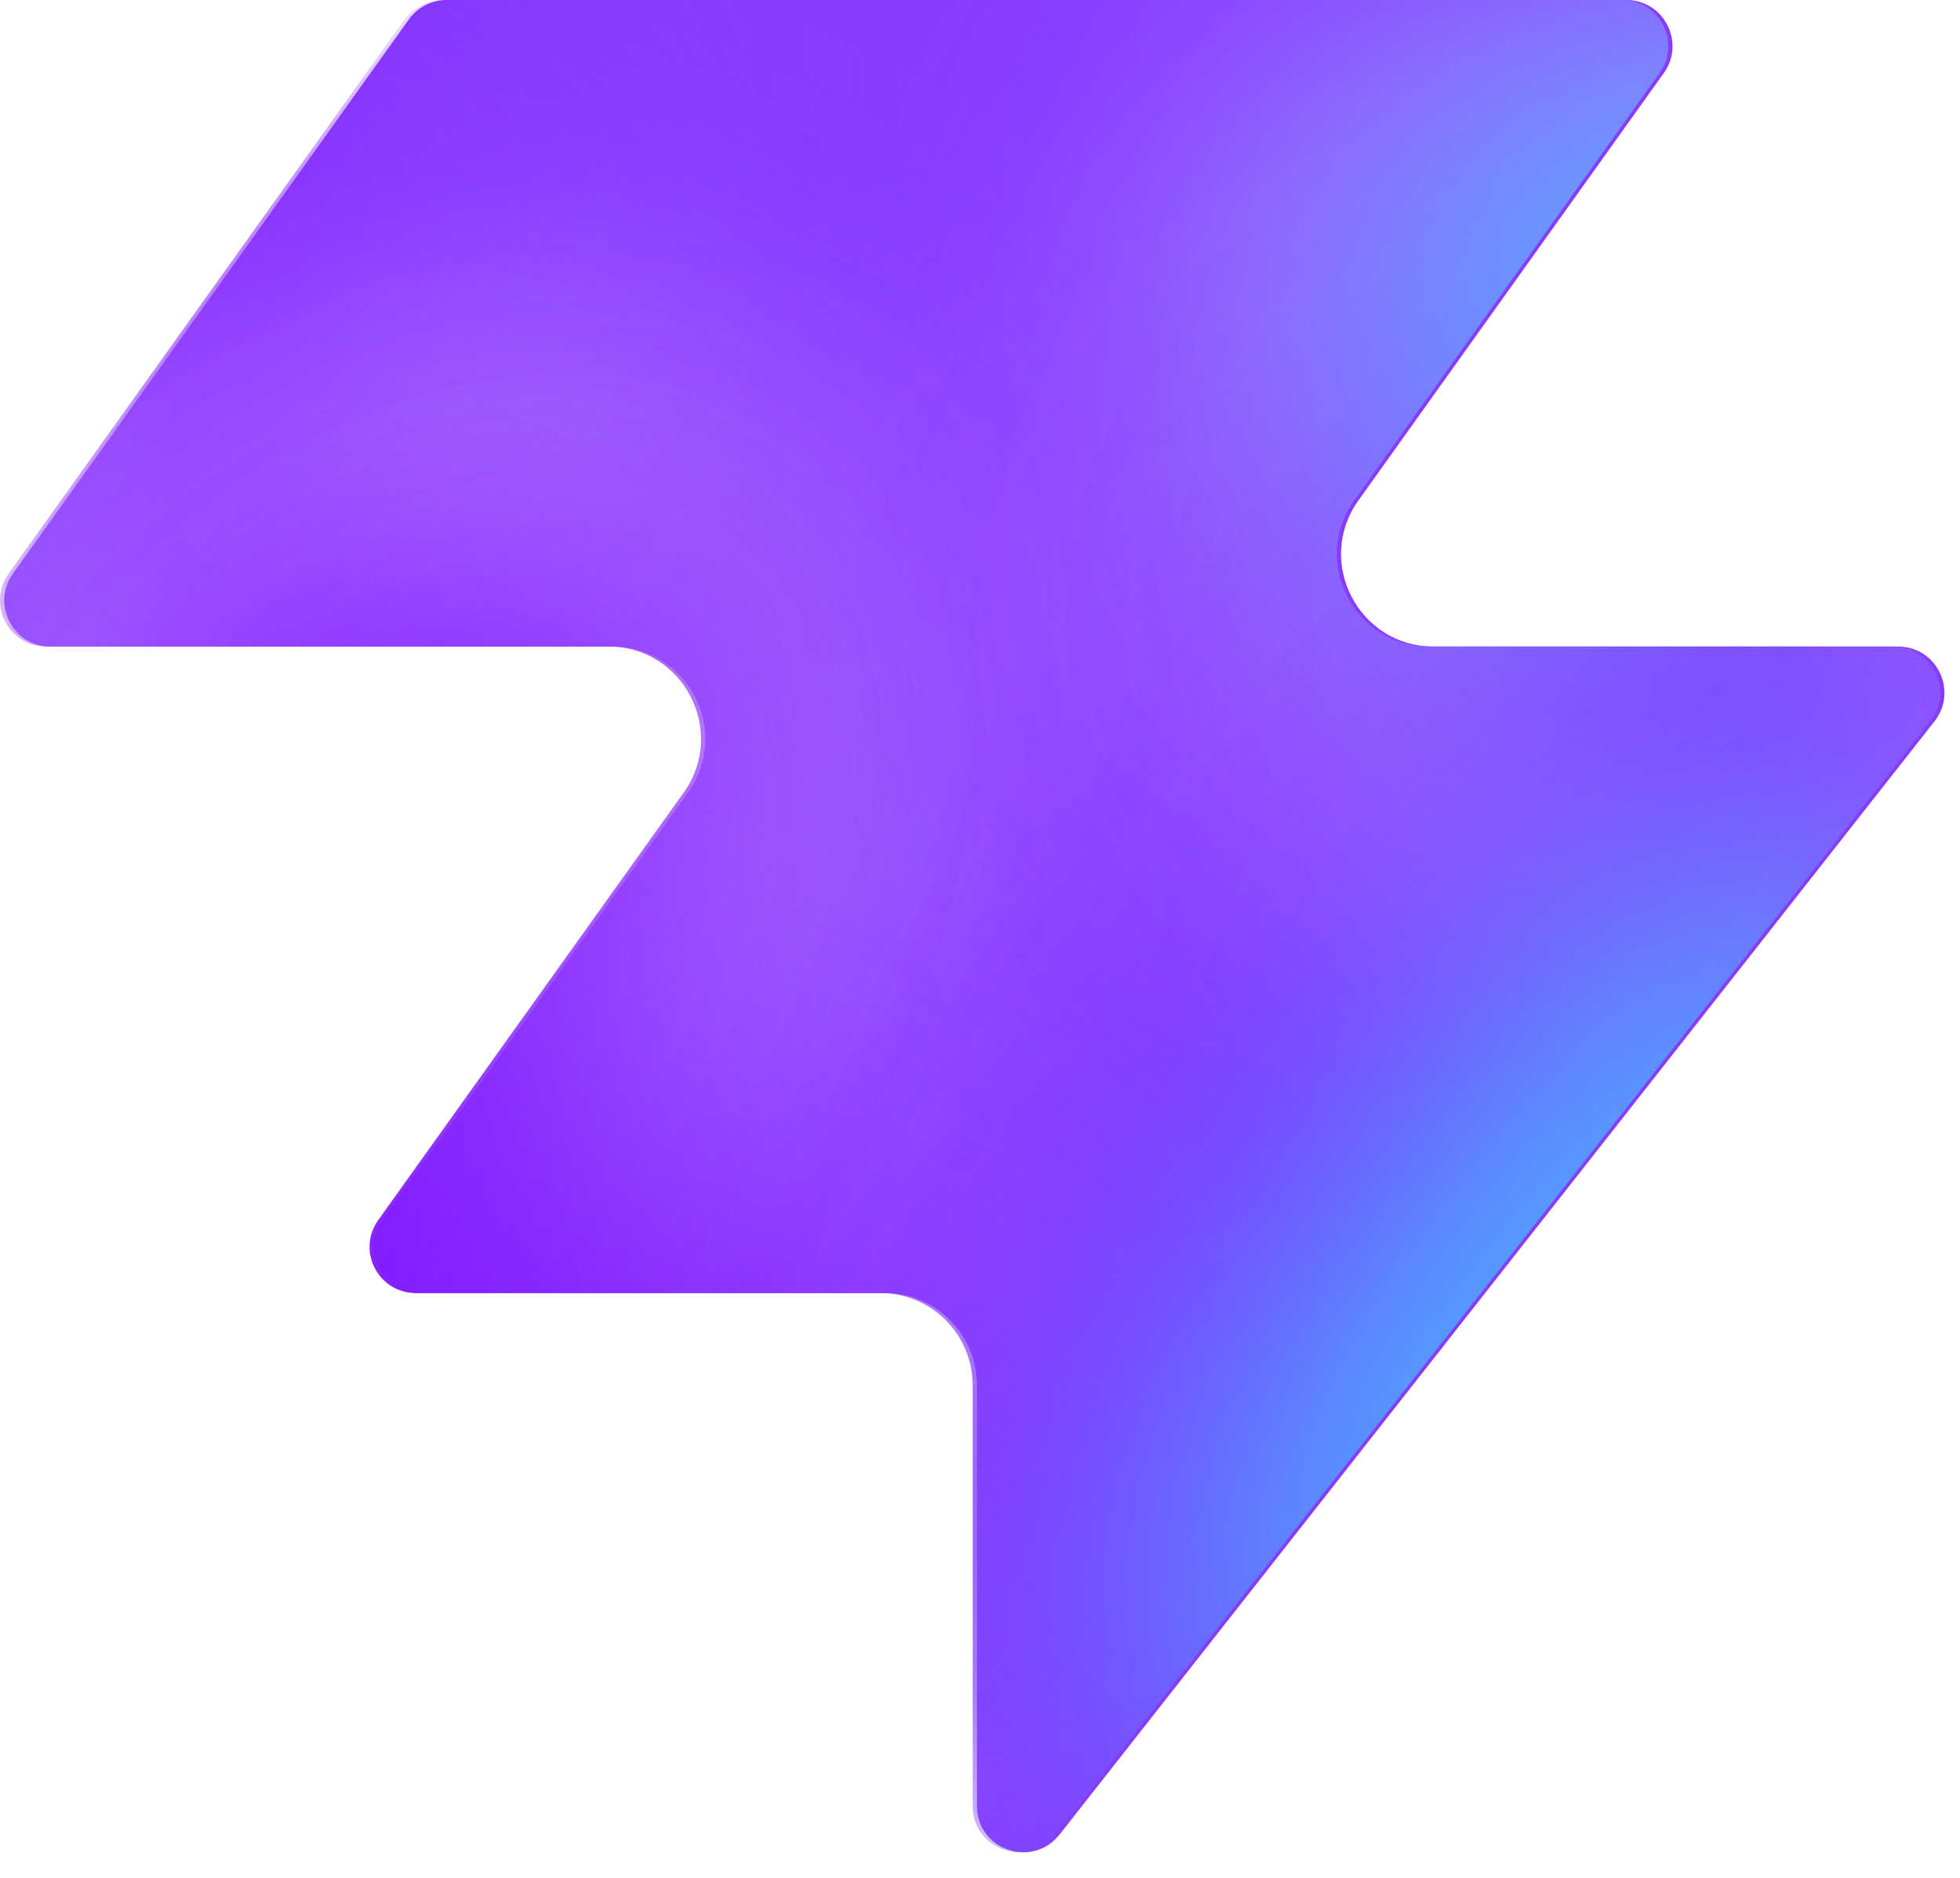
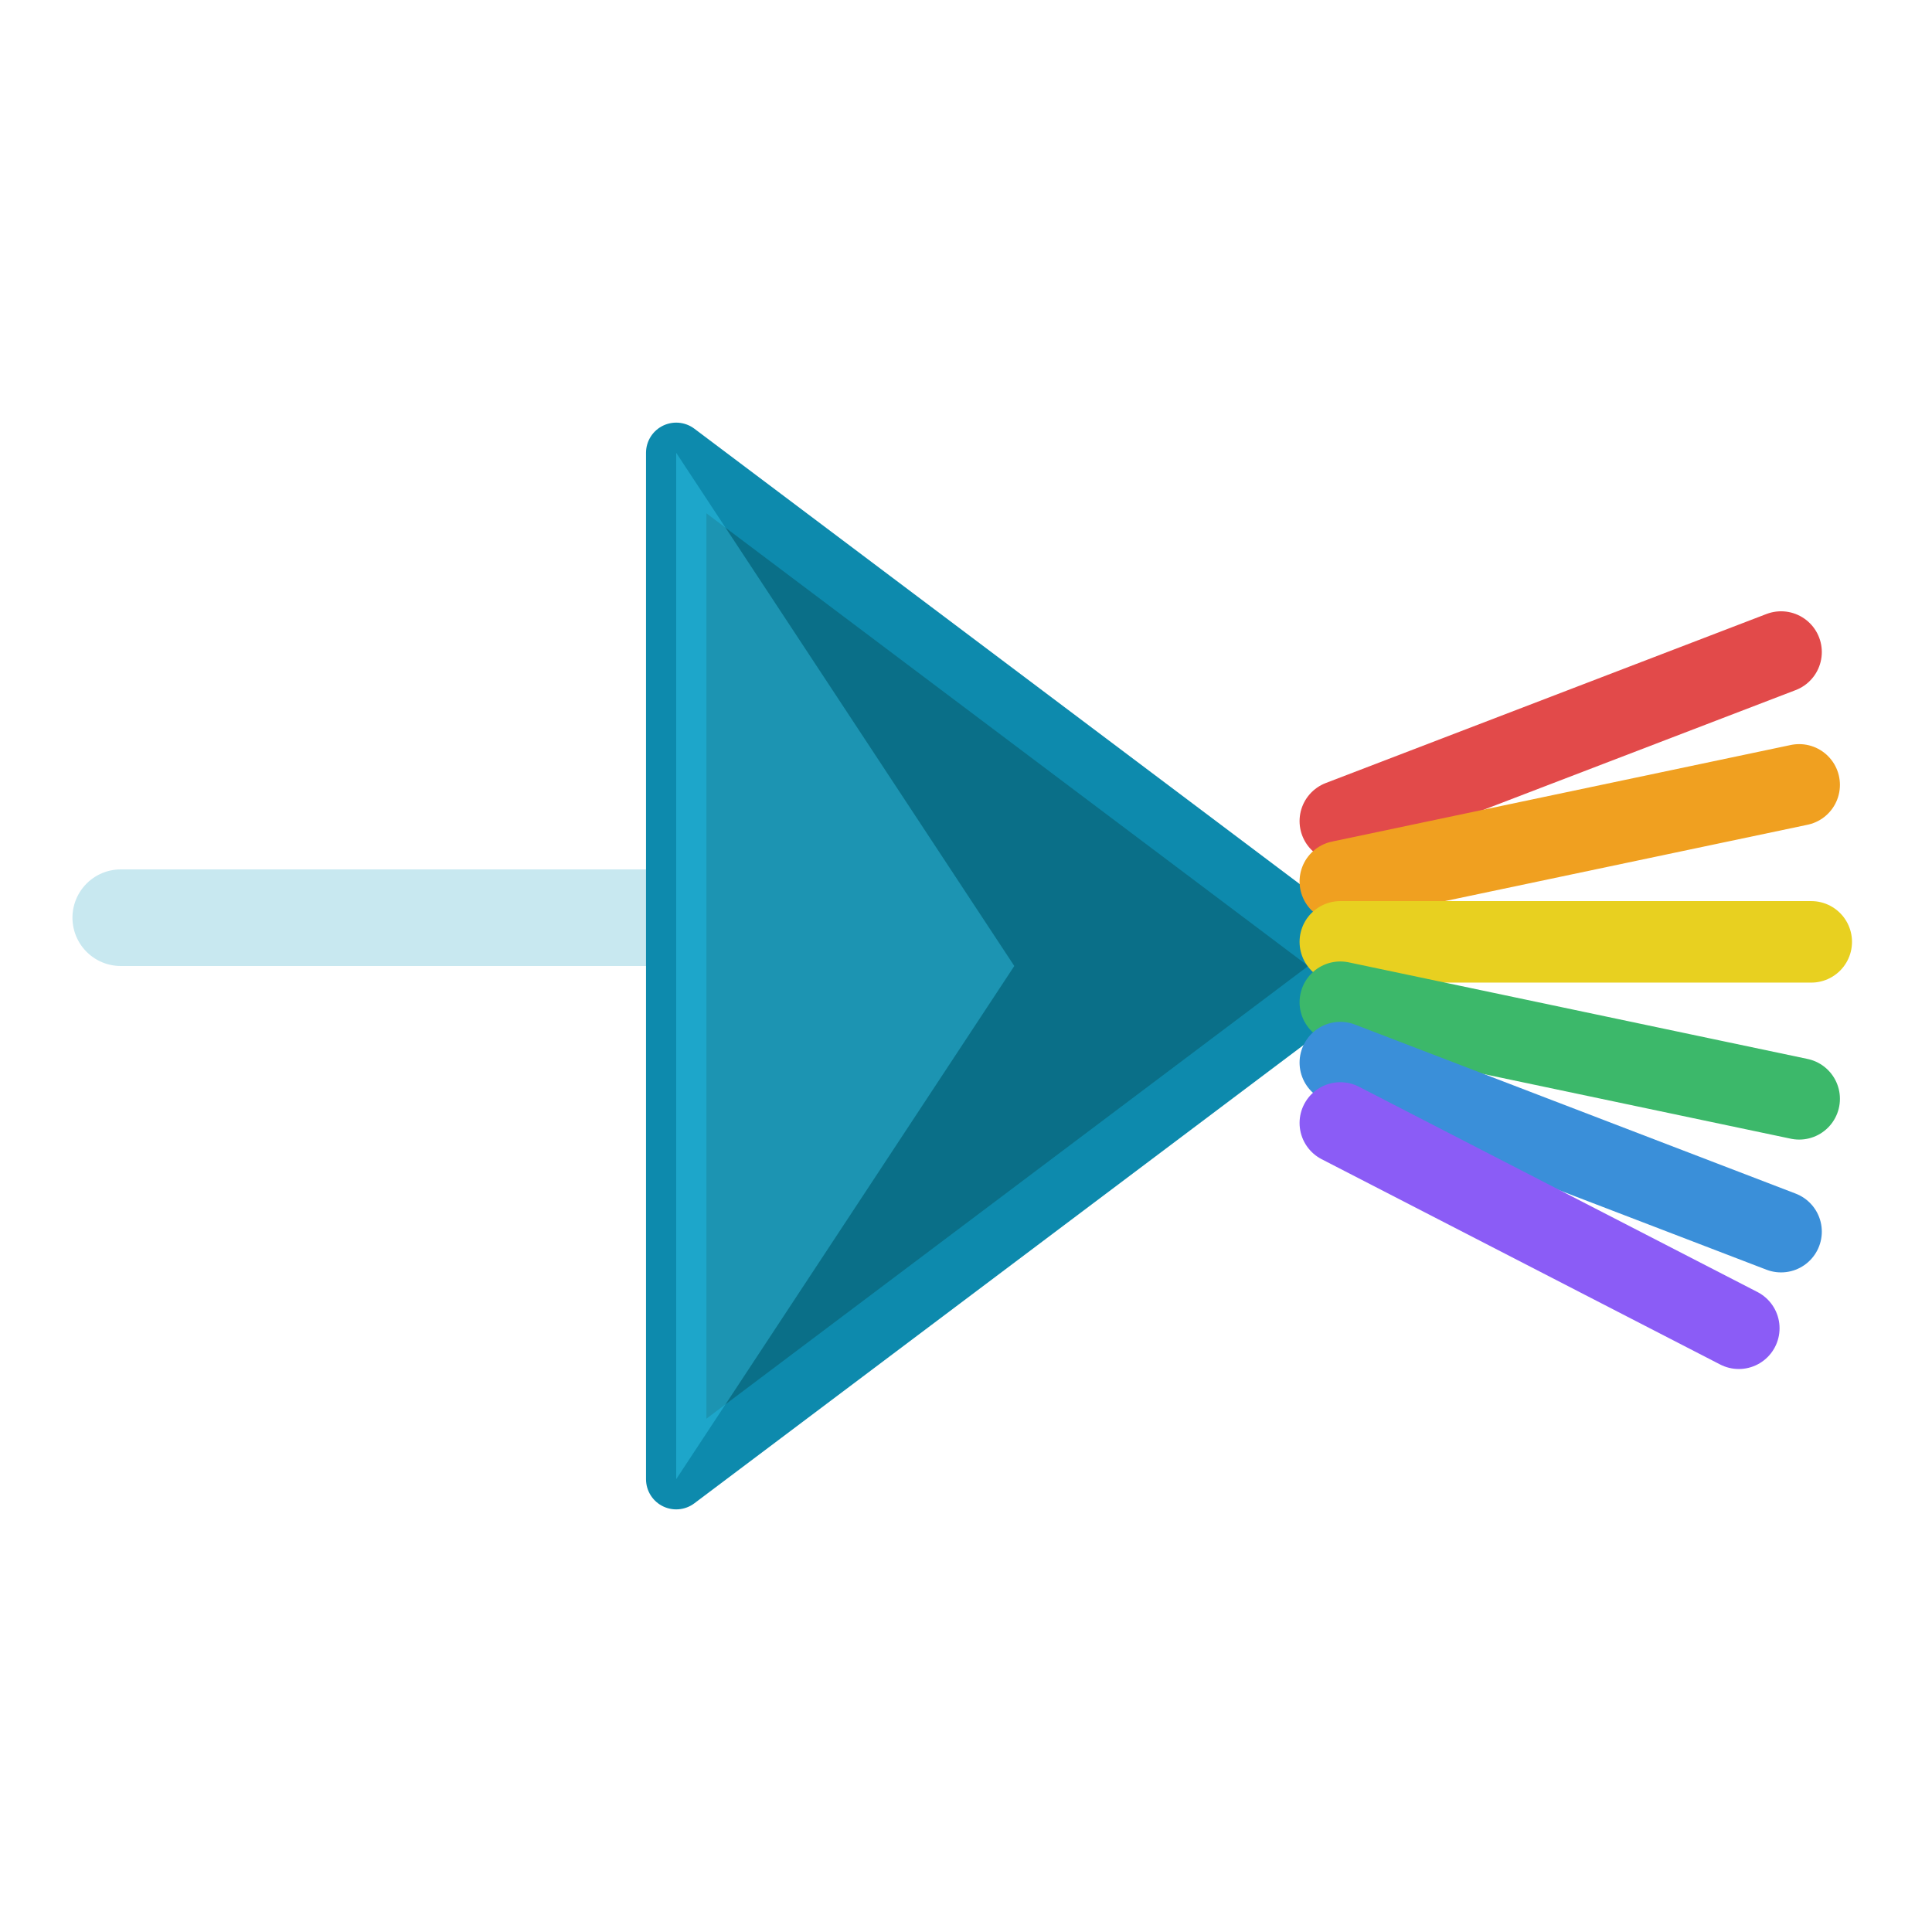
- <svg xmlns="http://www.w3.org/2000/svg" width="48" height="46" fill="none" viewBox="0 0 48 46">
-   <path fill="#863bff" d="M25.946 44.938c-.664.845-2.021.375-2.021-.698V33.937a2.26 2.26 0 0 0-2.262-2.262H10.287c-.92 0-1.456-1.04-.92-1.788l7.48-10.471c1.07-1.497 0-3.578-1.842-3.578H1.237c-.92 0-1.456-1.04-.92-1.788L10.013.474c.214-.297.556-.474.92-.474h28.894c.92 0 1.456 1.04.92 1.788l-7.48 10.471c-1.07 1.498 0 3.579 1.842 3.579h11.377c.943 0 1.473 1.088.89 1.83L25.947 44.94z" style="fill:#863bff;fill:color(display-p3 .525 .23 1);fill-opacity:1" />
-   <mask id="a" width="48" height="46" x="0" y="0" maskUnits="userSpaceOnUse" style="mask-type:alpha">
-     <path fill="#000" d="M25.842 44.938c-.664.844-2.021.375-2.021-.698V33.937a2.26 2.26 0 0 0-2.262-2.262H10.183c-.92 0-1.456-1.04-.92-1.788l7.48-10.471c1.07-1.498 0-3.579-1.842-3.579H1.133c-.92 0-1.456-1.04-.92-1.787L9.91.473c.214-.297.556-.474.92-.474h28.894c.92 0 1.456 1.04.92 1.788l-7.48 10.471c-1.07 1.498 0 3.578 1.842 3.578h11.377c.943 0 1.473 1.088.89 1.832L25.843 44.94z" style="fill:#000;fill-opacity:1" />
-   </mask>
-   <g mask="url(#a)">
-     <g filter="url(#b)">
-       <ellipse cx="5.508" cy="14.704" fill="#ede6ff" rx="5.508" ry="14.704" style="fill:#ede6ff;fill:color(display-p3 .927 .903 1);fill-opacity:1" transform="matrix(.00324 1 1 -.00324 -4.47 31.516)" />
-     </g>
-     <g filter="url(#c)">
-       <ellipse cx="10.399" cy="29.851" fill="#ede6ff" rx="10.399" ry="29.851" style="fill:#ede6ff;fill:color(display-p3 .927 .903 1);fill-opacity:1" transform="matrix(.00324 1 1 -.00324 -39.328 7.883)" />
-     </g>
-     <g filter="url(#d)">
-       <ellipse cx="5.508" cy="30.487" fill="#7e14ff" rx="5.508" ry="30.487" style="fill:#7e14ff;fill:color(display-p3 .492 .077 1);fill-opacity:1" transform="rotate(89.814 -25.913 -14.639)scale(1 -1)" />
-     </g>
-     <g filter="url(#e)">
-       <ellipse cx="5.508" cy="30.599" fill="#7e14ff" rx="5.508" ry="30.599" style="fill:#7e14ff;fill:color(display-p3 .492 .077 1);fill-opacity:1" transform="rotate(89.814 -32.644 -3.334)scale(1 -1)" />
-     </g>
-     <g filter="url(#f)">
-       <ellipse cx="5.508" cy="30.599" fill="#7e14ff" rx="5.508" ry="30.599" style="fill:#7e14ff;fill:color(display-p3 .492 .077 1);fill-opacity:1" transform="matrix(.00324 1 1 -.00324 -34.34 30.47)" />
-     </g>
-     <g filter="url(#g)">
-       <ellipse cx="14.072" cy="22.078" fill="#ede6ff" rx="14.072" ry="22.078" style="fill:#ede6ff;fill:color(display-p3 .927 .903 1);fill-opacity:1" transform="rotate(93.35 24.506 48.493)scale(-1 1)" />
-     </g>
-     <g filter="url(#h)">
-       <ellipse cx="3.47" cy="21.501" fill="#7e14ff" rx="3.47" ry="21.501" style="fill:#7e14ff;fill:color(display-p3 .492 .077 1);fill-opacity:1" transform="rotate(89.009 28.708 47.59)scale(-1 1)" />
-     </g>
-     <g filter="url(#i)">
-       <ellipse cx="3.47" cy="21.501" fill="#7e14ff" rx="3.47" ry="21.501" style="fill:#7e14ff;fill:color(display-p3 .492 .077 1);fill-opacity:1" transform="rotate(89.009 28.708 47.59)scale(-1 1)" />
-     </g>
-     <g filter="url(#j)">
-       <ellipse cx=".387" cy="8.972" fill="#7e14ff" rx="4.407" ry="29.108" style="fill:#7e14ff;fill:color(display-p3 .492 .077 1);fill-opacity:1" transform="rotate(39.51 .387 8.972)" />
-     </g>
-     <g filter="url(#k)">
-       <ellipse cx="47.523" cy="-6.092" fill="#7e14ff" rx="4.407" ry="29.108" style="fill:#7e14ff;fill:color(display-p3 .492 .077 1);fill-opacity:1" transform="rotate(37.892 47.523 -6.092)" />
-     </g>
-     <g filter="url(#l)">
-       <ellipse cx="41.412" cy="6.333" fill="#47bfff" rx="5.971" ry="9.665" style="fill:#47bfff;fill:color(display-p3 .28 .748 1);fill-opacity:1" transform="rotate(37.892 41.412 6.333)" />
-     </g>
-     <g filter="url(#m)">
-       <ellipse cx="-1.879" cy="38.332" fill="#7e14ff" rx="4.407" ry="29.108" style="fill:#7e14ff;fill:color(display-p3 .492 .077 1);fill-opacity:1" transform="rotate(37.892 -1.88 38.332)" />
-     </g>
-     <g filter="url(#n)">
-       <ellipse cx="-1.879" cy="38.332" fill="#7e14ff" rx="4.407" ry="29.108" style="fill:#7e14ff;fill:color(display-p3 .492 .077 1);fill-opacity:1" transform="rotate(37.892 -1.88 38.332)" />
-     </g>
-     <g filter="url(#o)">
-       <ellipse cx="35.651" cy="29.907" fill="#7e14ff" rx="4.407" ry="29.108" style="fill:#7e14ff;fill:color(display-p3 .492 .077 1);fill-opacity:1" transform="rotate(37.892 35.651 29.907)" />
-     </g>
-     <g filter="url(#p)">
-       <ellipse cx="38.418" cy="32.4" fill="#47bfff" rx="5.971" ry="15.297" style="fill:#47bfff;fill:color(display-p3 .28 .748 1);fill-opacity:1" transform="rotate(37.892 38.418 32.4)" />
-     </g>
-   </g>
-   <defs>
-     <filter id="b" width="60.045" height="41.654" x="-19.77" y="16.149" color-interpolation-filters="sRGB" filterUnits="userSpaceOnUse">
-       <feFlood flood-opacity="0" result="BackgroundImageFix" />
-       <feBlend in="SourceGraphic" in2="BackgroundImageFix" result="shape" />
-       <feGaussianBlur result="effect1_foregroundBlur_2002_17158" stdDeviation="7.659" />
-     </filter>
-     <filter id="c" width="90.34" height="51.437" x="-54.613" y="-7.533" color-interpolation-filters="sRGB" filterUnits="userSpaceOnUse">
-       <feFlood flood-opacity="0" result="BackgroundImageFix" />
-       <feBlend in="SourceGraphic" in2="BackgroundImageFix" result="shape" />
-       <feGaussianBlur result="effect1_foregroundBlur_2002_17158" stdDeviation="7.659" />
-     </filter>
-     <filter id="d" width="79.355" height="29.4" x="-49.64" y="2.03" color-interpolation-filters="sRGB" filterUnits="userSpaceOnUse">
-       <feFlood flood-opacity="0" result="BackgroundImageFix" />
-       <feBlend in="SourceGraphic" in2="BackgroundImageFix" result="shape" />
-       <feGaussianBlur result="effect1_foregroundBlur_2002_17158" stdDeviation="4.596" />
-     </filter>
-     <filter id="e" width="79.579" height="29.4" x="-45.045" y="20.029" color-interpolation-filters="sRGB" filterUnits="userSpaceOnUse">
-       <feFlood flood-opacity="0" result="BackgroundImageFix" />
-       <feBlend in="SourceGraphic" in2="BackgroundImageFix" result="shape" />
-       <feGaussianBlur result="effect1_foregroundBlur_2002_17158" stdDeviation="4.596" />
-     </filter>
-     <filter id="f" width="79.579" height="29.4" x="-43.513" y="21.178" color-interpolation-filters="sRGB" filterUnits="userSpaceOnUse">
-       <feFlood flood-opacity="0" result="BackgroundImageFix" />
-       <feBlend in="SourceGraphic" in2="BackgroundImageFix" result="shape" />
-       <feGaussianBlur result="effect1_foregroundBlur_2002_17158" stdDeviation="4.596" />
-     </filter>
-     <filter id="g" width="74.749" height="58.852" x="15.756" y="-17.901" color-interpolation-filters="sRGB" filterUnits="userSpaceOnUse">
-       <feFlood flood-opacity="0" result="BackgroundImageFix" />
-       <feBlend in="SourceGraphic" in2="BackgroundImageFix" result="shape" />
-       <feGaussianBlur result="effect1_foregroundBlur_2002_17158" stdDeviation="7.659" />
-     </filter>
-     <filter id="h" width="61.377" height="25.362" x="23.548" y="2.284" color-interpolation-filters="sRGB" filterUnits="userSpaceOnUse">
-       <feFlood flood-opacity="0" result="BackgroundImageFix" />
-       <feBlend in="SourceGraphic" in2="BackgroundImageFix" result="shape" />
-       <feGaussianBlur result="effect1_foregroundBlur_2002_17158" stdDeviation="4.596" />
-     </filter>
-     <filter id="i" width="61.377" height="25.362" x="23.548" y="2.284" color-interpolation-filters="sRGB" filterUnits="userSpaceOnUse">
-       <feFlood flood-opacity="0" result="BackgroundImageFix" />
-       <feBlend in="SourceGraphic" in2="BackgroundImageFix" result="shape" />
-       <feGaussianBlur result="effect1_foregroundBlur_2002_17158" stdDeviation="4.596" />
-     </filter>
-     <filter id="j" width="56.045" height="63.649" x="-27.636" y="-22.853" color-interpolation-filters="sRGB" filterUnits="userSpaceOnUse">
-       <feFlood flood-opacity="0" result="BackgroundImageFix" />
-       <feBlend in="SourceGraphic" in2="BackgroundImageFix" result="shape" />
-       <feGaussianBlur result="effect1_foregroundBlur_2002_17158" stdDeviation="4.596" />
-     </filter>
-     <filter id="k" width="54.814" height="64.646" x="20.116" y="-38.415" color-interpolation-filters="sRGB" filterUnits="userSpaceOnUse">
-       <feFlood flood-opacity="0" result="BackgroundImageFix" />
-       <feBlend in="SourceGraphic" in2="BackgroundImageFix" result="shape" />
-       <feGaussianBlur result="effect1_foregroundBlur_2002_17158" stdDeviation="4.596" />
-     </filter>
-     <filter id="l" width="33.541" height="35.313" x="24.641" y="-11.323" color-interpolation-filters="sRGB" filterUnits="userSpaceOnUse">
-       <feFlood flood-opacity="0" result="BackgroundImageFix" />
-       <feBlend in="SourceGraphic" in2="BackgroundImageFix" result="shape" />
-       <feGaussianBlur result="effect1_foregroundBlur_2002_17158" stdDeviation="4.596" />
-     </filter>
-     <filter id="m" width="54.814" height="64.646" x="-29.286" y="6.009" color-interpolation-filters="sRGB" filterUnits="userSpaceOnUse">
-       <feFlood flood-opacity="0" result="BackgroundImageFix" />
-       <feBlend in="SourceGraphic" in2="BackgroundImageFix" result="shape" />
-       <feGaussianBlur result="effect1_foregroundBlur_2002_17158" stdDeviation="4.596" />
-     </filter>
-     <filter id="n" width="54.814" height="64.646" x="-29.286" y="6.009" color-interpolation-filters="sRGB" filterUnits="userSpaceOnUse">
-       <feFlood flood-opacity="0" result="BackgroundImageFix" />
-       <feBlend in="SourceGraphic" in2="BackgroundImageFix" result="shape" />
-       <feGaussianBlur result="effect1_foregroundBlur_2002_17158" stdDeviation="4.596" />
-     </filter>
-     <filter id="o" width="54.814" height="64.646" x="8.244" y="-2.416" color-interpolation-filters="sRGB" filterUnits="userSpaceOnUse">
-       <feFlood flood-opacity="0" result="BackgroundImageFix" />
-       <feBlend in="SourceGraphic" in2="BackgroundImageFix" result="shape" />
-       <feGaussianBlur result="effect1_foregroundBlur_2002_17158" stdDeviation="4.596" />
-     </filter>
-     <filter id="p" width="39.409" height="43.623" x="18.713" y="10.588" color-interpolation-filters="sRGB" filterUnits="userSpaceOnUse">
-       <feFlood flood-opacity="0" result="BackgroundImageFix" />
-       <feBlend in="SourceGraphic" in2="BackgroundImageFix" result="shape" />
-       <feGaussianBlur result="effect1_foregroundBlur_2002_17158" stdDeviation="4.596" />
-     </filter>
-   </defs>
+ <svg xmlns="http://www.w3.org/2000/svg" viewBox="0 0 32 32" fill="none">
+   <path d="M2 15.2h9.2" stroke="#c8e8f0" stroke-width="1.6" stroke-linecap="round" />
+   <path d="M11.2 7.5 22.5 16 11.2 24.5Z" fill="#0a6f88" stroke="#0d8aad" stroke-width="1" stroke-linejoin="round" />
+   <path d="M11.2 7.5 16.8 16 11.2 24.5Z" fill="#3dd9ff" fill-opacity="0.35" />
+   <path d="M22.2 13.6 29.5 10.8" stroke="#e24a4a" stroke-width="1.35" stroke-linecap="round" />
+   <path d="M22.2 14.6 29.8 13" stroke="#f0a020" stroke-width="1.35" stroke-linecap="round" />
+   <path d="M22.2 15.6 30 15.6" stroke="#e8d020" stroke-width="1.35" stroke-linecap="round" />
+   <path d="M22.2 16.6 29.8 18.2" stroke="#3cb86a" stroke-width="1.35" stroke-linecap="round" />
+   <path d="M22.2 17.6 29.5 20.4" stroke="#3a8fd9" stroke-width="1.35" stroke-linecap="round" />
+   <path d="M22.2 18.6 28.8 22" stroke="#8b5cf6" stroke-width="1.35" stroke-linecap="round" />
</svg>
